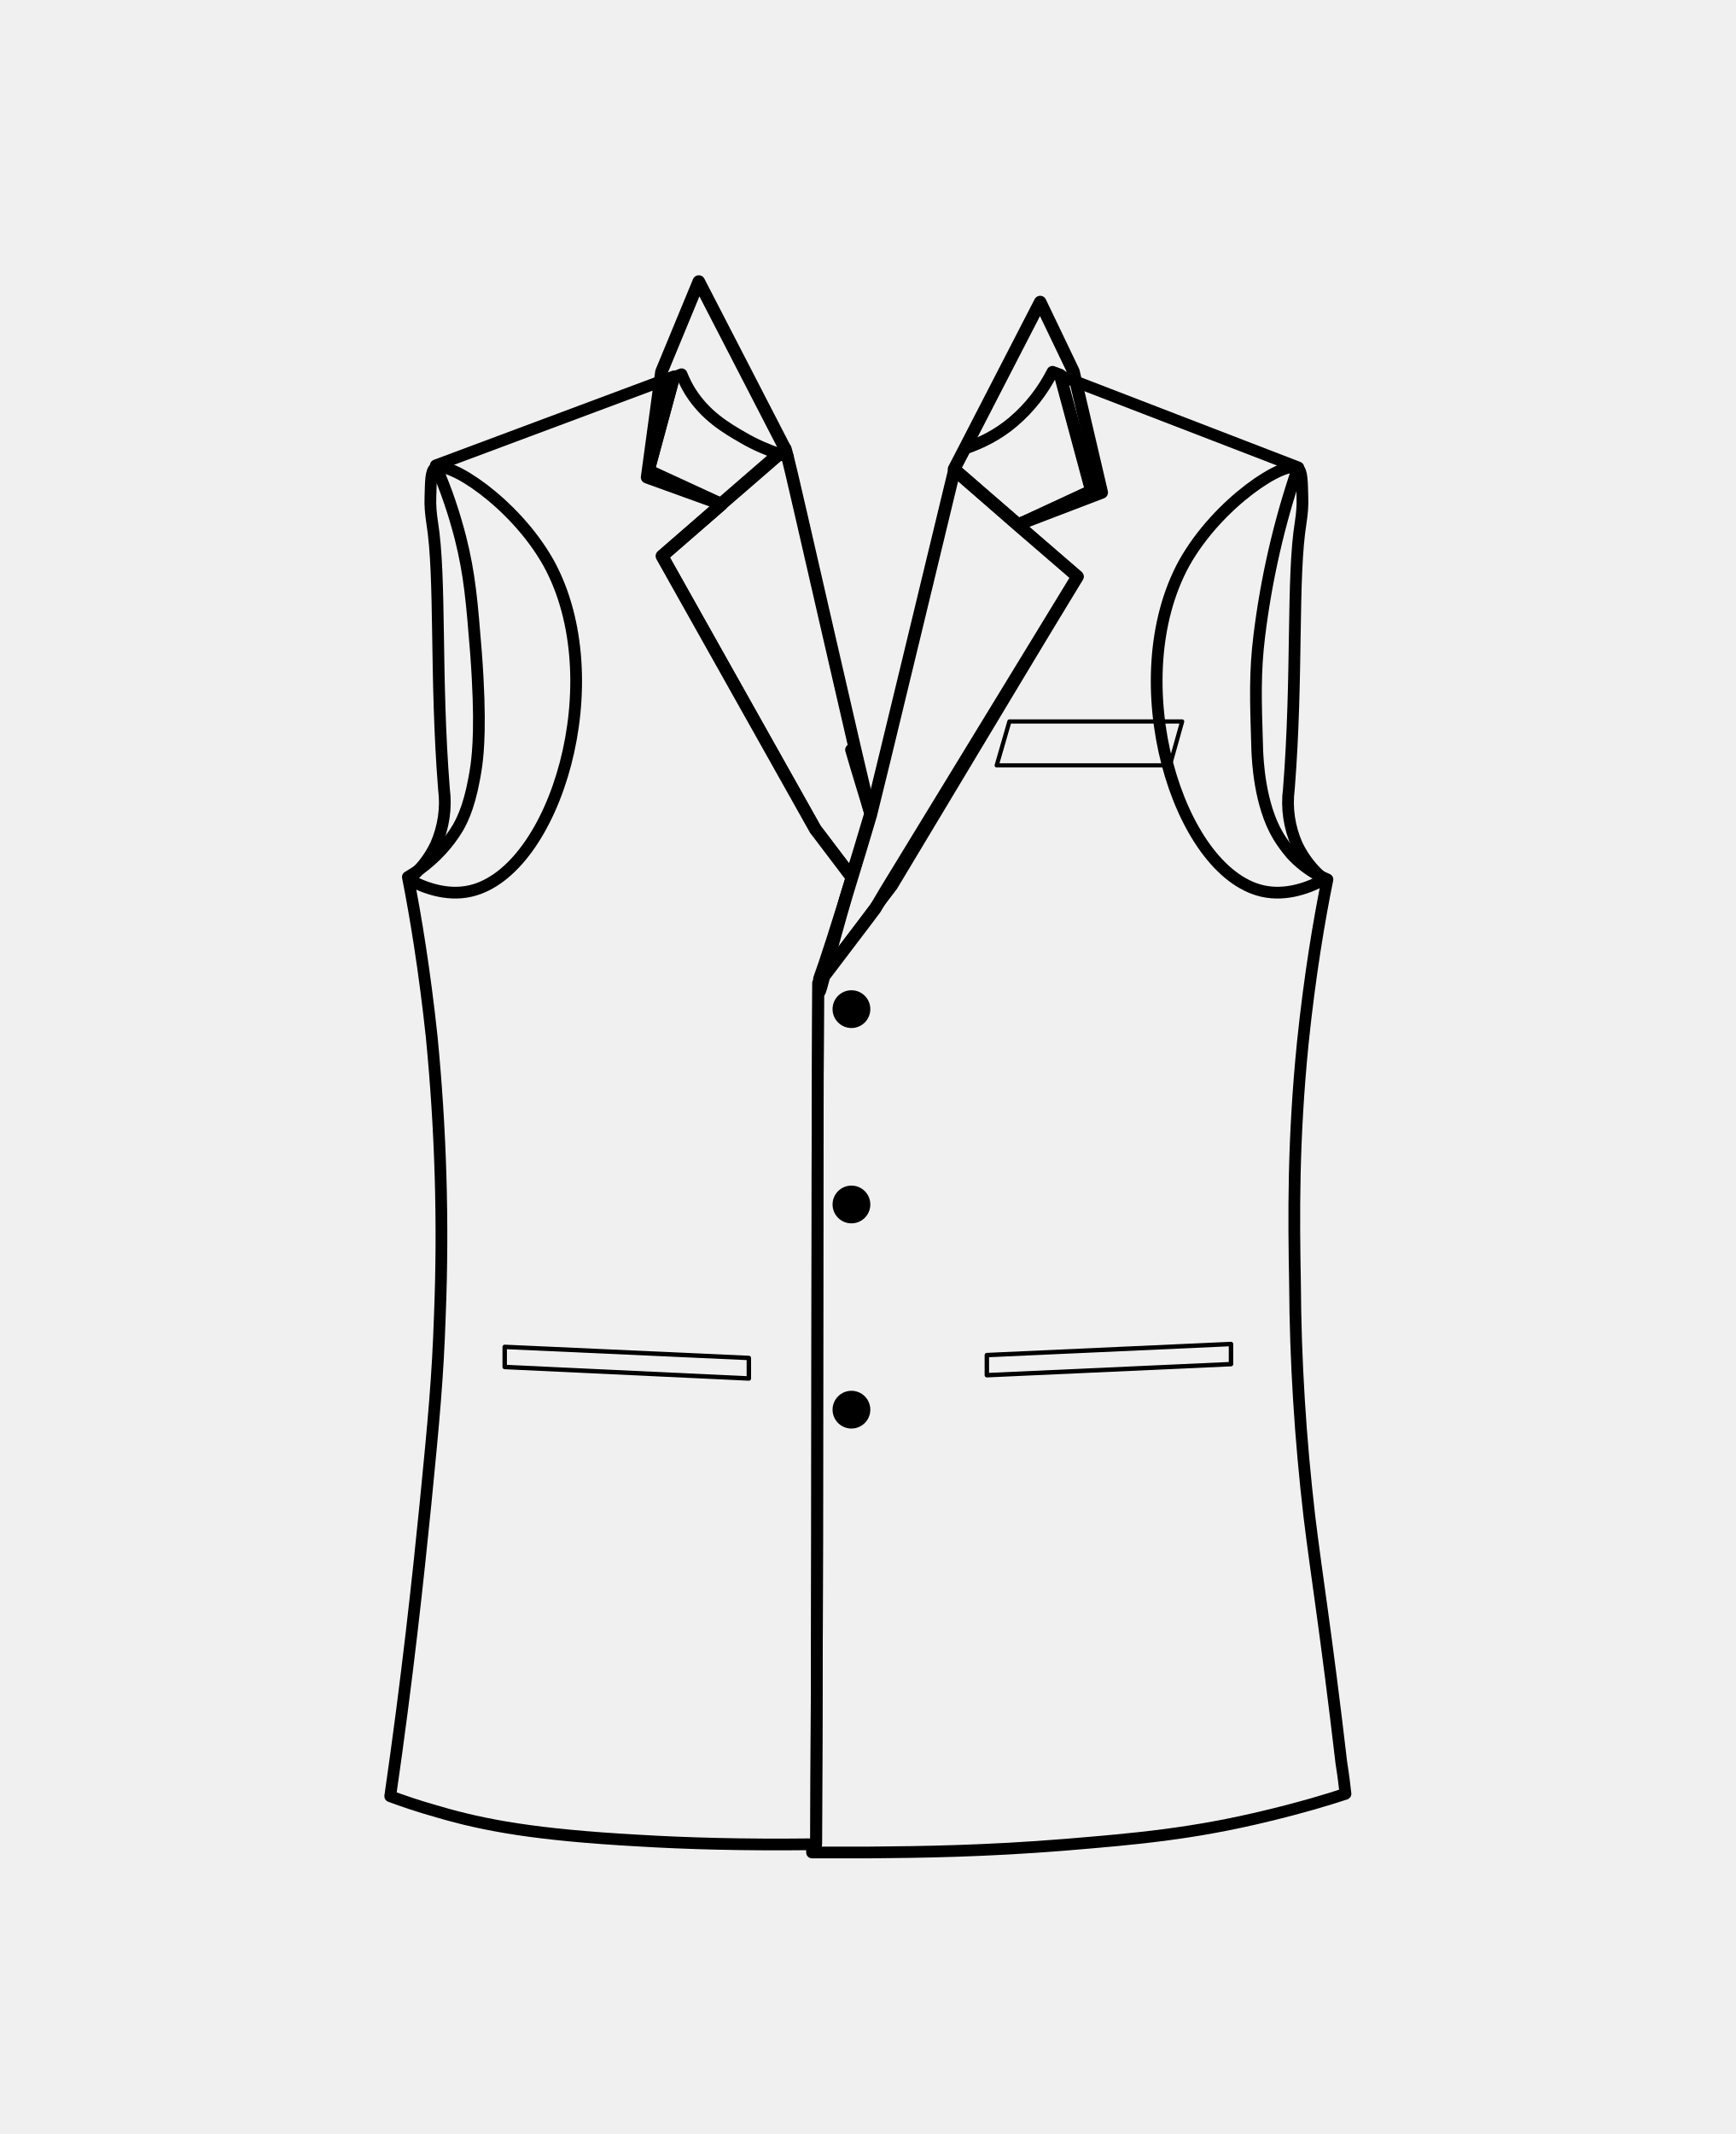
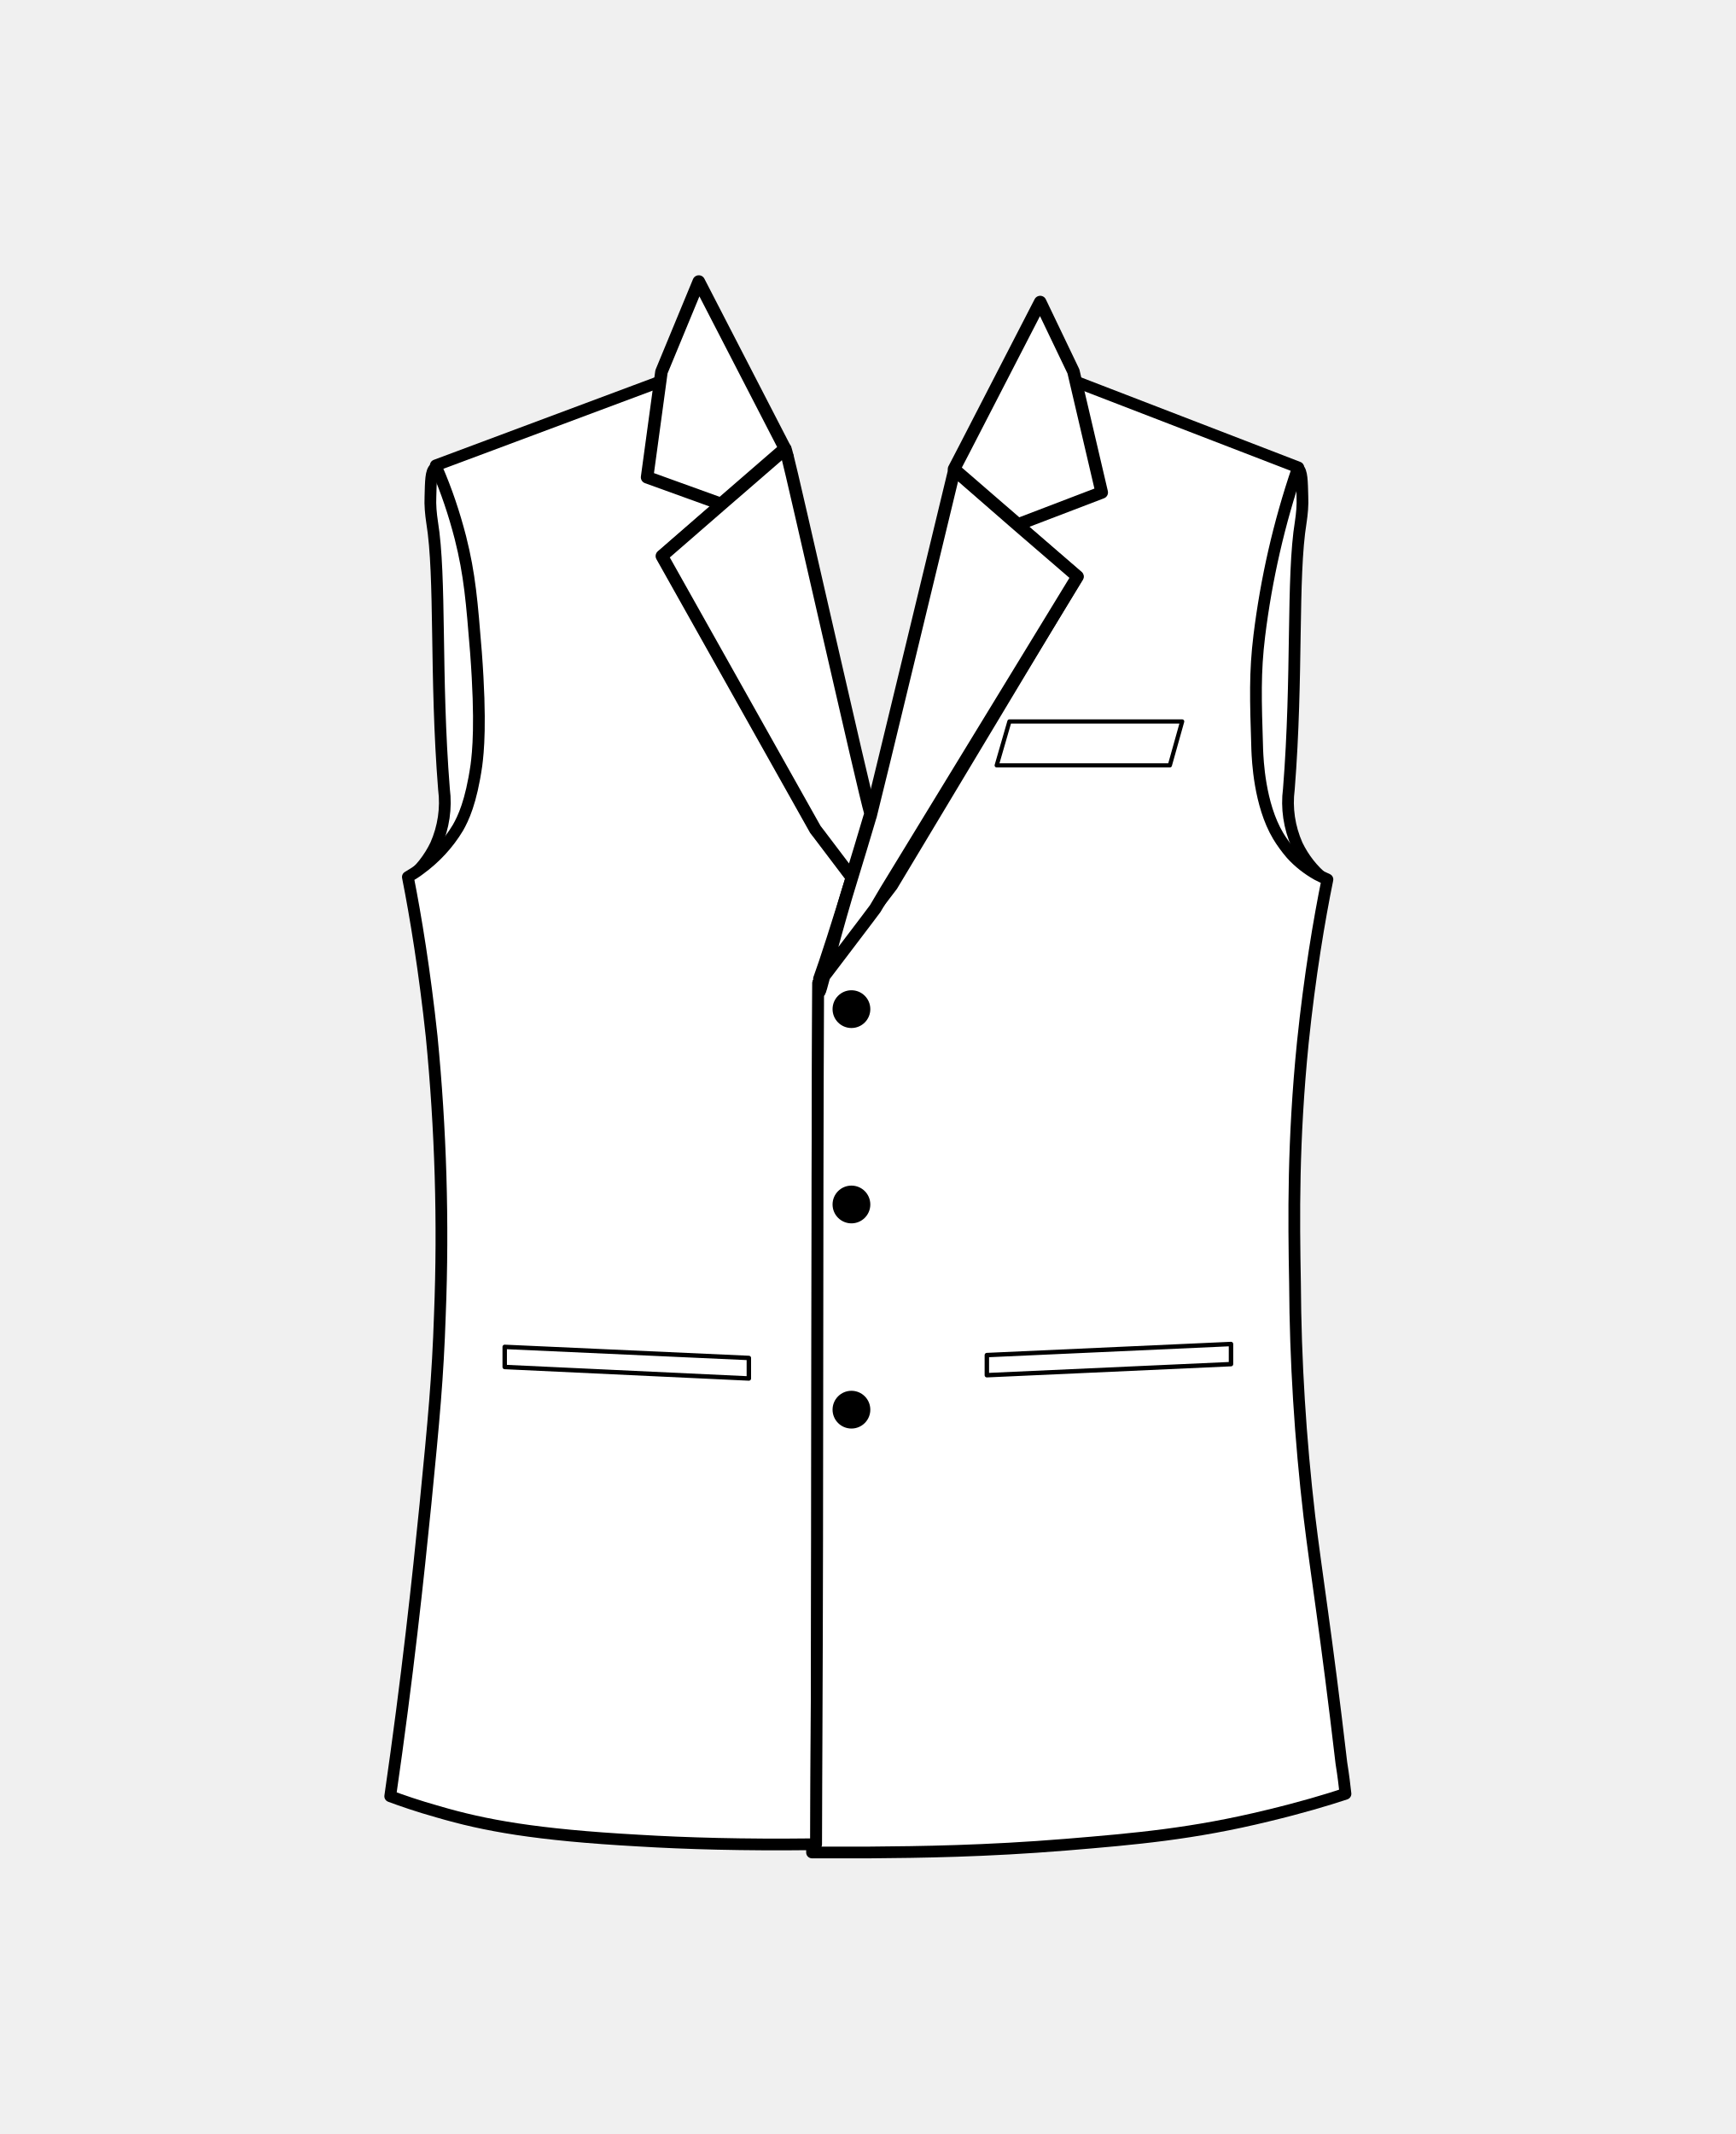
<svg xmlns="http://www.w3.org/2000/svg" version="1.1" id="Layer_1" x="0px" y="0px" viewBox="0 0 423 520" style="enable-background:new 0 0 423 520;" xml:space="preserve">
  <style type="text/css">
- 	.st0{fill:none;stroke:#000000;stroke-width:2.86;stroke-linecap:round;stroke-linejoin:round;}
- 	.st1{fill:none;stroke:#000000;stroke-width:3.048;stroke-linecap:round;stroke-linejoin:round;}
- 	.st2{fill:none;stroke:#000000;stroke-width:1.083;stroke-linejoin:round;stroke-miterlimit:10;}
- 	.st3{fill:none;stroke:#000000;stroke-width:1.022;stroke-linejoin:round;stroke-miterlimit:10;}
+ 	.st0{fill:#FFFFFF;stroke:#000000;stroke-width:2.86;stroke-linecap:round;stroke-linejoin:round;}
+ 	.st1{fill:#FFFFFF;stroke:#000000;stroke-width:3.048;stroke-linecap:round;stroke-linejoin:round;}
+ 	.st2{fill:#FFFFFF;stroke:#000000;stroke-width:1.083;stroke-linejoin:round;stroke-miterlimit:10;}
+ 	.st3{fill:#FFFFFF;stroke:#000000;stroke-width:1.022;stroke-linejoin:round;stroke-miterlimit:10;}
</style>
  <path class="st0" d="M106,114.1c-1,0.7-1,3.2-1.1,6.9c-0.1,2.1,0.1,4.2,0.4,6.2c2.2,13.5,0.7,37.5,2.9,65.1c0.6,4.6-0.1,9.3-2,13.6  c-1.6,3.3-3.8,6.1-6.6,8.4c3.3,1.8,9.1,4.2,15.1,2.8c20.6-4.8,34.7-51.3,19-79.9C125.4,122.4,109,111.9,106,114.1z" />
  <path class="st0" d="M316.3,114.1c1,0.7,1,3.2,1.1,6.9c0.1,2.1-0.1,4.2-0.4,6.2c-2.2,13.5-0.7,37.5-2.9,65.1  c-0.6,4.6,0.1,9.3,2,13.6c1.6,3.3,3.8,6.1,6.6,8.4c-3.3,1.8-9.1,4.2-15.1,2.8c-20.6-4.8-34.7-51.3-19-79.9  C296.9,122.4,313.3,111.9,316.3,114.1z" />
  <path class="st0" d="M199.4,239.5c-0.4,66.6-0.1,116.6-0.4,183.2c0,1.9-0.1,20.3-0.1,26.7c-0.3,0-0.7,0-1,0  c-16.6,0.2-30.8-0.2-42.3-0.9c-25.2-1.4-37.5-3.7-48.8-7c-5-1.4-9-2.8-11.7-3.8c4.2-29,6.8-53.3,8.6-71.3c2-20.3,3-30.8,3.5-46  c0.9-22.6,0.2-45.3-2-67.8c-1.7-15.9-3.9-29.3-5.8-38.9c1-0.6,2-1.2,2.9-1.9l0,0c3.7-2.7,6.9-6.1,9.3-10.1c1.3-2.3,3.2-6.2,4.5-15.2  c0.4-3.1,1.2-10.2-0.1-27.5c-1-12.3-1.5-18.9-3.8-28c-1.5-5.8-3.4-11.5-5.8-17c-0.1-0.2-0.1-0.4-0.2-0.6l58.1-21.7l-6.2,22.9  l17.8,8.2l-14.5,12.6l37.4,66.6l1,1.3l0,0l7.8,10.3c-3.5,11.5-6.5,20.8-8,24.9" />
  <path class="st0" d="M207.4,182.7c1.5,5.2,3.1,10.3,4.6,15.3l0,0v1.2c-1.5,5.1-3,10-4.4,14.6l-7.8-10.3l0,0l-1-1.3l-37.4-66.6  l14.5-12.6l-17.8-8.2l6.2-22.9l1.8-0.7c0.6,1.5,1.3,2.9,2.1,4.2c3.7,5.9,8.8,8.9,12.8,11.2c2.9,1.7,5.9,3,9.1,4.1  c0.3,0.1,0.6,0.2,0.9,0.3c0.4,0.1,0.7,0.2,1,0.3" />
  <path class="st0" d="M327.9,437.1c-4.5,1.5-10.9,3.4-18.8,5.3c-18.4,4.5-32.4,5.7-49.3,7.1c-19.6,1.6-35.4,1.8-48,1.9h-13.9v-2  c0.3,0,0.7,0,1,0c0-6.4,0.1-24.8,0.1-26.7c0.3-66.6,0.1-116.6,0.4-183.2l1.3-1.7l10.4-13.7l2.1-2.8l4.2-5.5l45.2-75.3l-14.5-12.6  l17.8-8.2l-7.6-28.2l58.1,22.4c0,0.2-0.1,0.3-0.2,0.4c-4.5,13.2-7.6,26.8-9.3,40.6c-1.1,9-0.9,15.3-0.5,27.9  c0.1,2.2,0.5,13.2,5.1,20.9c0.9,1.5,2,3,3.2,4.4c1.8,2,4,3.7,6.3,5l0,0l0,0l0,0c0.8,0.4,1.6,0.8,2.5,1.2c-2,9.8-4.3,23.4-6,39.8  c-2.4,24-2.2,42.4-1.9,58.6c0.1,19,1.3,37.9,3.5,56.8c1.7,14.1,4.1,28.4,7.8,60.1C327.4,432.7,327.7,435.3,327.9,437.1z" />
  <path class="st0" d="M248.1,127.8l-15.5-13.5l2.6-5c4-1.4,7.9-3.3,11.7-6.5c4-3.4,7.2-7.5,9.6-12.2l1.9,0.7l7.6,28.2L248.1,127.8z" />
  <g>
    <path class="st1" d="M262.6,140.5L215.9,217l-2.6,4.4l-2.1,2.8l-10.4,13.7l-1,3.6c0.2-0.3,4.2-16.1,7.8-27.6   c1.4-4.6,2.9-9.5,4.4-14.6c0.1-0.2,0.1-0.4,0.2-0.6c0.2-0.5,20.4-84.2,20.4-84.2l15.5,13.5L262.6,140.5z" />
    <polygon class="st1" points="268.5,120 248.1,127.8 232.5,114.3 235.1,109.3 253.5,73.6 261.6,90.5  " />
  </g>
  <g>
    <path class="st1" d="M212.1,198.5c-0.1,0.2-0.1,0.4-0.2,0.6c-1.5,5.1-3,10-4.4,14.6l-7.8-10.3l0,0l-1-1.3l-37.4-66.6l14.5-12.6   l14.2-12.3l1.4-1.2c0,0,0.2,0.6,0.5,1.8c1.1,3.9,18.7,81.9,20.2,86.8l0,0C212,198.1,212.1,198.3,212.1,198.5z" />
    <polygon class="st1" points="191.3,109.3 189.9,110.5 175.7,122.8 157.7,116.3 161.2,90.6 170.3,68.6  " />
  </g>
  <circle cx="207.5" cy="245.9" r="4.6" />
  <circle cx="207.5" cy="293.5" r="4.6" />
  <circle cx="207.5" cy="343.5" r="4.6" />
  <g>
    <polygon class="st2" points="240.5,330.2 300,327.5 300,332.4 240.5,335.1  " />
    <polygon class="st2" points="182.5,330.9 123,328.2 123,333.1 182.5,335.9  " />
    <polygon class="st3" points="285.1,186.5 242.9,186.5 246,175.8 288.1,175.8  " />
  </g>
  <g id="Layer_2_00000066487976544447061450000000411486935277099447_">
</g>
</svg>
